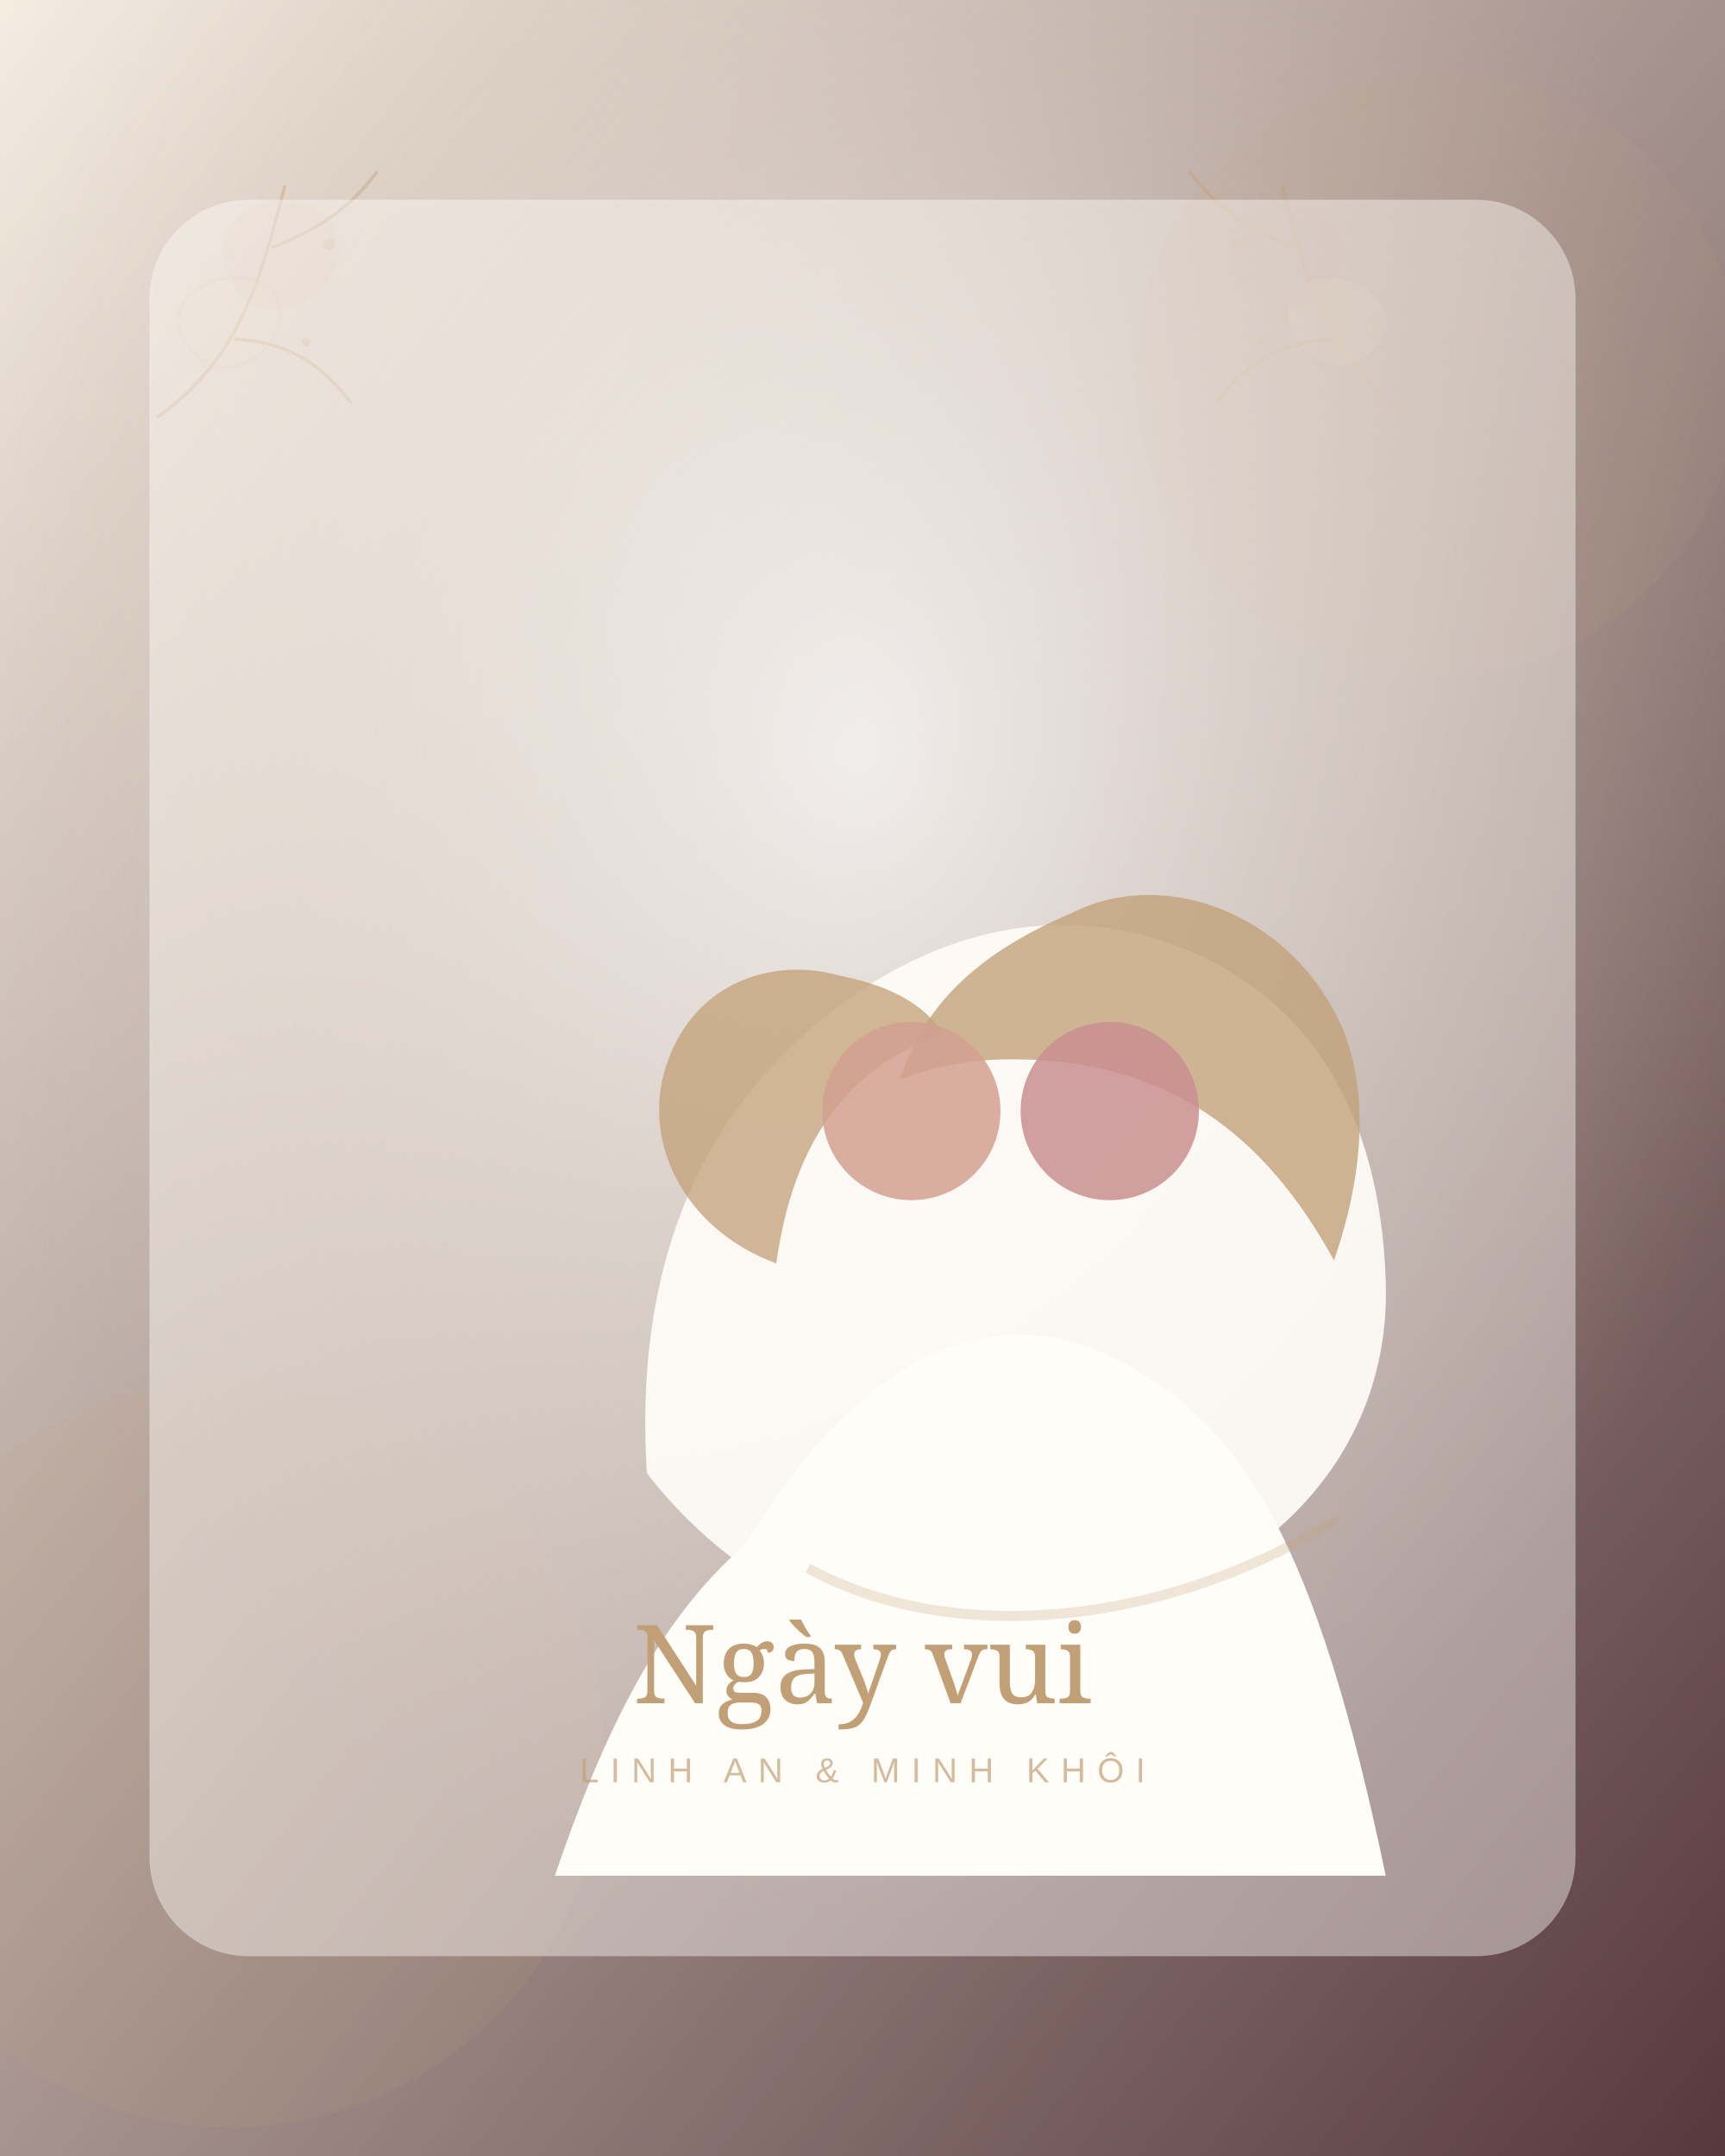
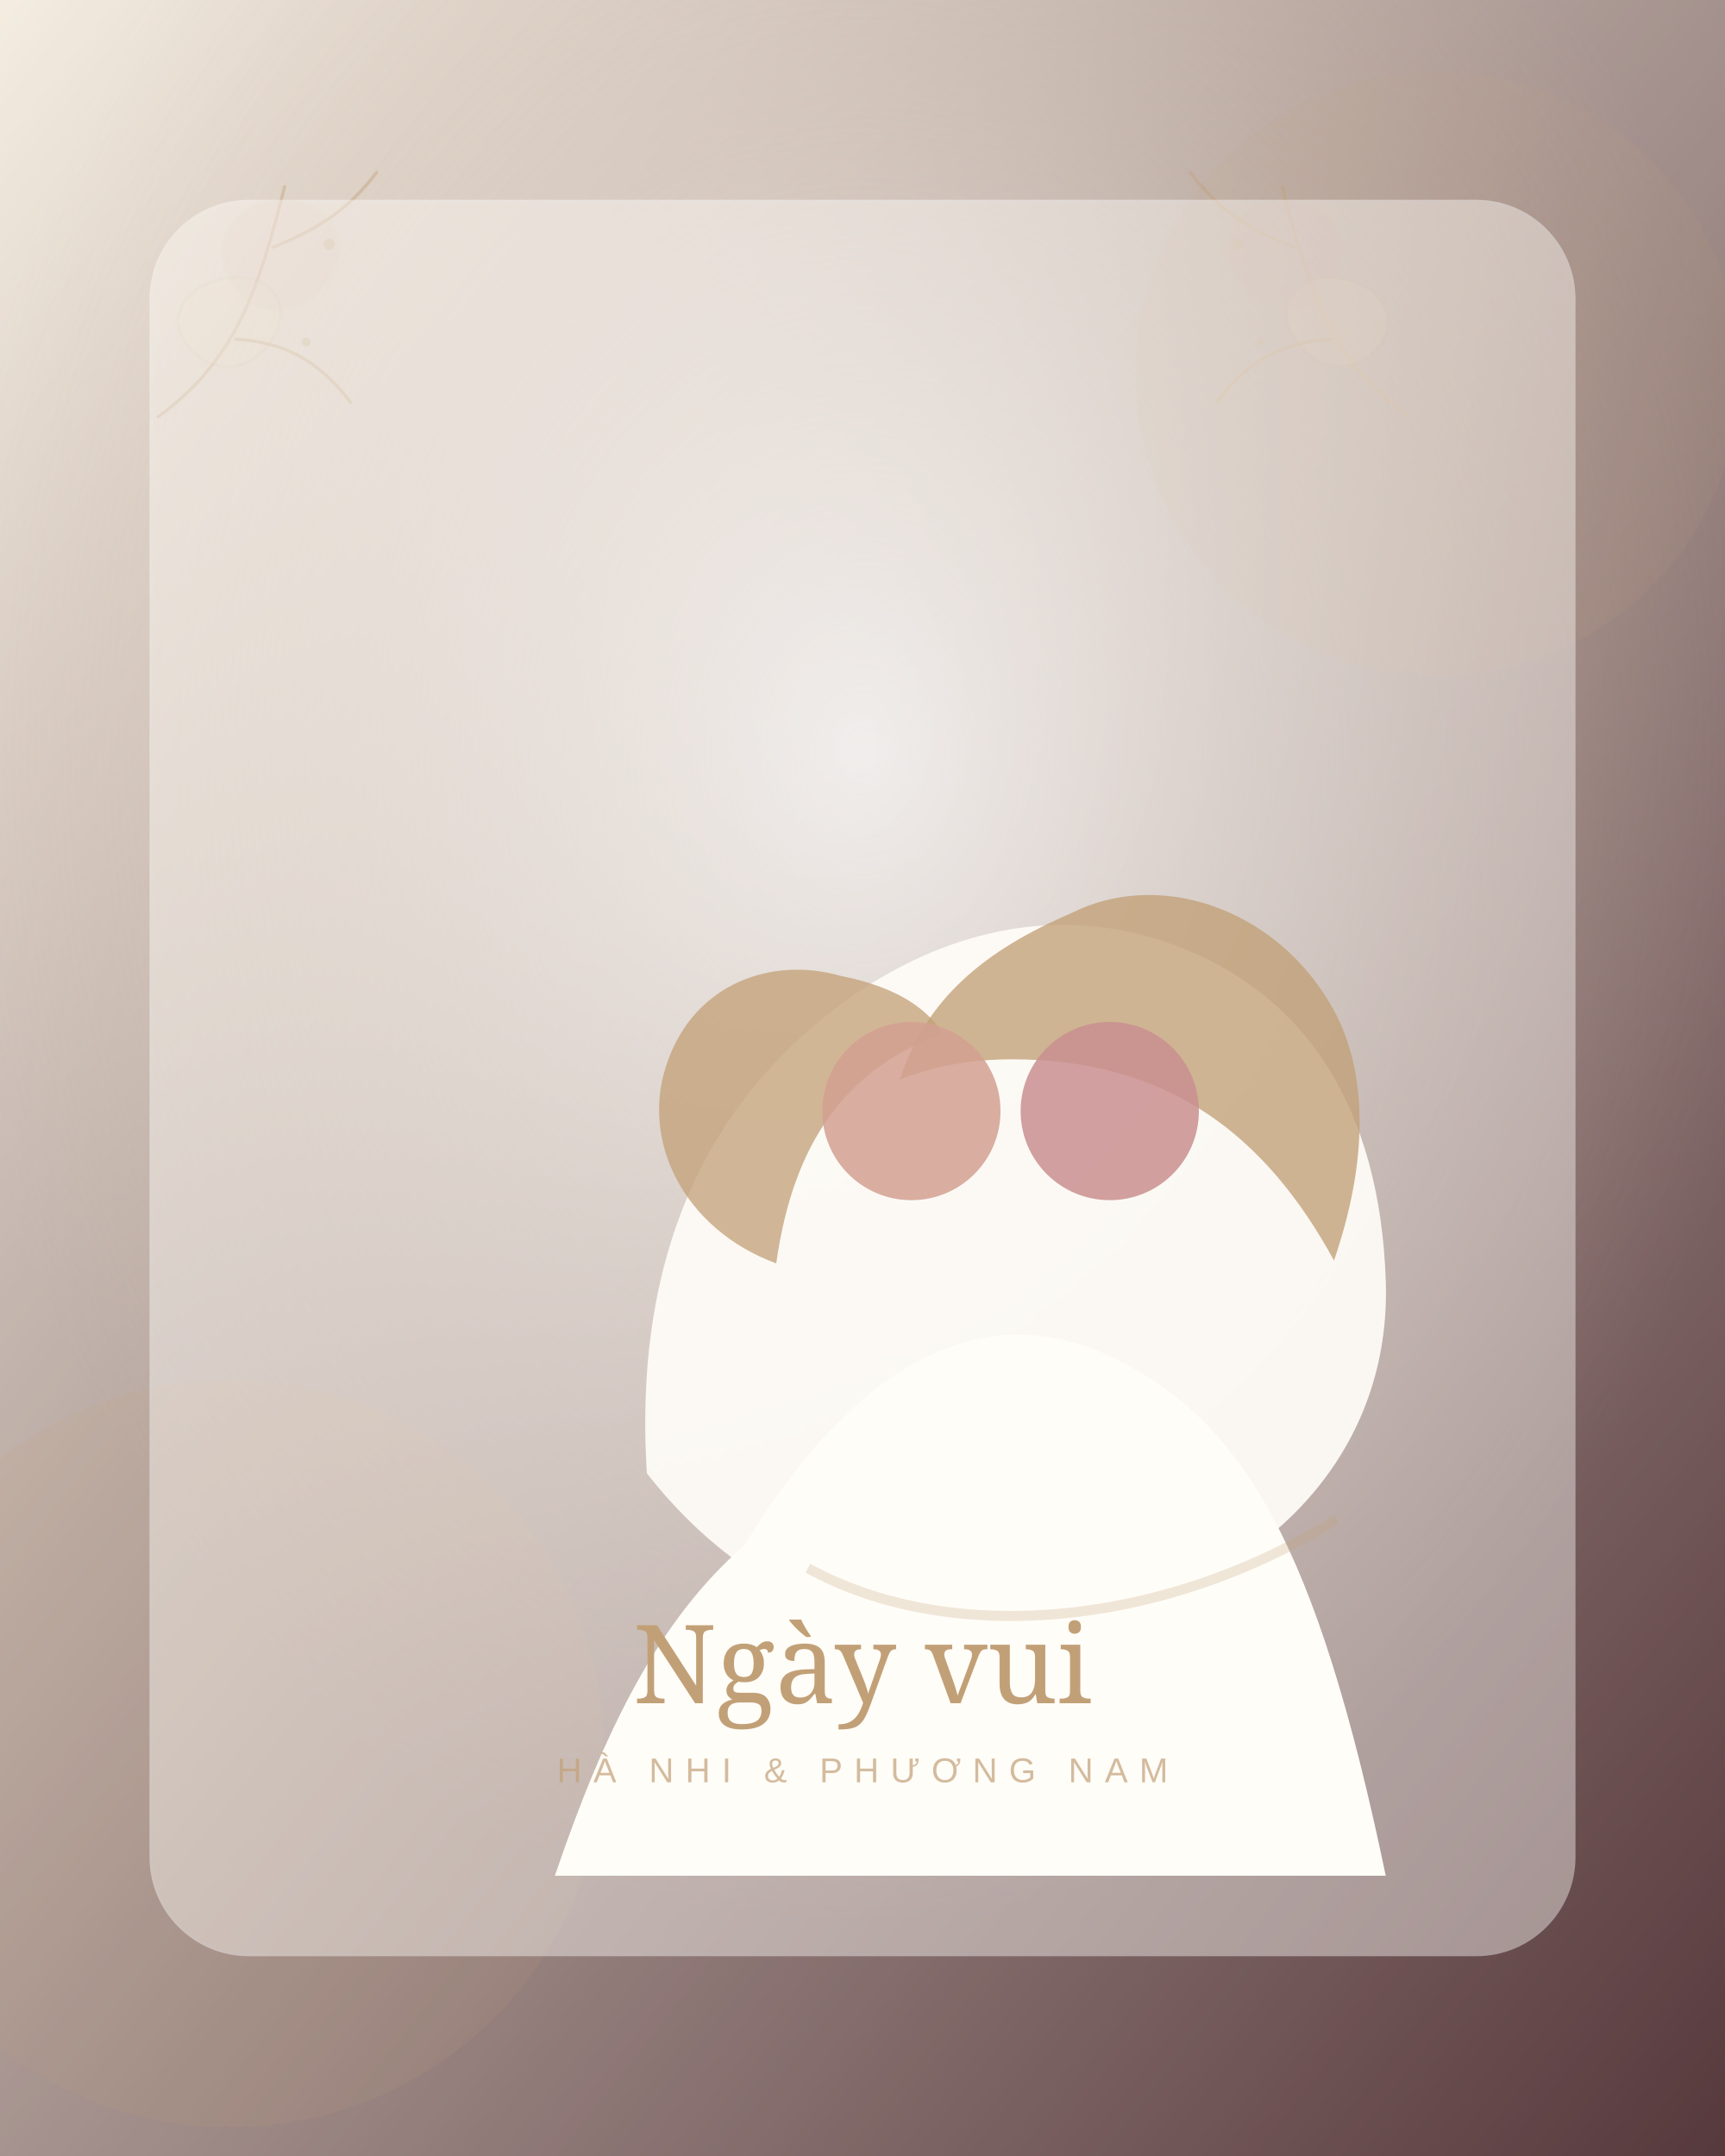
<svg xmlns="http://www.w3.org/2000/svg" width="1200" height="1500" viewBox="0 0 1200 1500">
  <defs>
    <linearGradient id="g" x1="0" y1="0" x2="1" y2="1">
      <stop offset="0" stop-color="#fffdf8" />
      <stop offset="1" stop-color="#3f2230" />
    </linearGradient>
    <radialGradient id="r" cx="50%" cy="35%" r="54%">
      <stop offset="0" stop-color="#fff" stop-opacity=".7" />
      <stop offset="1" stop-color="#c2a077" stop-opacity=".18" />
    </radialGradient>
  </defs>
  <rect width="1200" height="1500" fill="url(#g)" />
  <rect width="1200" height="1500" fill="url(#r)" />
  <circle cx="1000" cy="260" r="210" fill="#c2a077" opacity=".10" />
  <circle cx="160" cy="1220" r="260" fill="#c2a077" opacity=".12" />
  <g transform="translate(110 120)" opacity=".6">
    <g id="floral" fill="none" stroke="#c2a077" stroke-width="2.2" stroke-linecap="round" stroke-linejoin="round" opacity=".72">
      <path d="M0 170 C55 130 70 80 88 10" />
      <path d="M34 132 C4 115 8 83 44 74 C77 67 96 92 79 117 C67 134 51 139 34 132Z" fill="#ead1a2" opacity=".25" />
      <path d="M64 90 C32 63 42 25 82 20 C119 17 139 49 118 76 C104 94 84 101 64 90Z" fill="#c88f8f" opacity=".18" />
      <path d="M80 52 C112 39 132 26 152 0" />
      <path d="M54 116 C87 118 111 130 134 160" />
      <circle cx="119" cy="50" r="4" fill="#c2a077" stroke="none" opacity=".8" />
      <circle cx="103" cy="118" r="3" fill="#c2a077" stroke="none" opacity=".8" />
    </g>
    <use href="#floral" transform="translate(870 0) scale(-1 1)" />
  </g>
  <rect x="105" y="140" width="990" height="1220" rx="68" fill="#fffdf8" opacity=".42" stroke="#fff" stroke-width="2" />
  <g transform="translate(260 355)">
    <path d="M190 670 C180 510 238 406 330 340 C395 294 472 274 550 300 C650 334 700 418 704 536 C708 650 630 746 482 778 C366 804 260 760 190 670Z" fill="#fffdf8" opacity=".92" />
    <path d="M325 324 C276 310 224 330 205 382 C184 437 215 500 280 524 C292 438 330 388 396 364 C383 344 360 331 325 324Z" fill="#c2a077" opacity=".76" />
    <path d="M486 280 C550 248 636 280 672 356 C692 400 690 458 668 522 C620 434 552 382 444 382 C418 382 392 386 366 396 C384 340 425 306 486 280Z" fill="#c2a077" opacity=".78" />
    <circle cx="374" cy="418" r="62" fill="#d3a092" opacity=".85" />
    <circle cx="512" cy="418" r="62" fill="#c98f8f" opacity=".85" />
    <path d="M258 720 C340 585 430 548 515 590 C605 634 656 720 704 950 L126 950 C160 850 198 772 258 720Z" fill="#fffdf8" />
    <path d="M302 736 C400 790 548 778 670 702" fill="none" stroke="#c2a077" stroke-width="7" opacity=".25" />
  </g>
  <text x="600" y="1185" text-anchor="middle" font-family="Georgia, serif" font-size="76" fill="#c2a077">Ngày vui</text>
-   <text x="600" y="1240" text-anchor="middle" font-family="Arial, sans-serif" font-size="24" letter-spacing="8" fill="#c2a077" opacity=".7">LINH AN &amp; MINH KHÔI</text>
+   <text x="600" y="1240" text-anchor="middle" font-family="Arial, sans-serif" font-size="24" letter-spacing="8" fill="#c2a077" opacity=".7">HÀ NHI &amp; PHƯƠNG NAM</text>
</svg>
